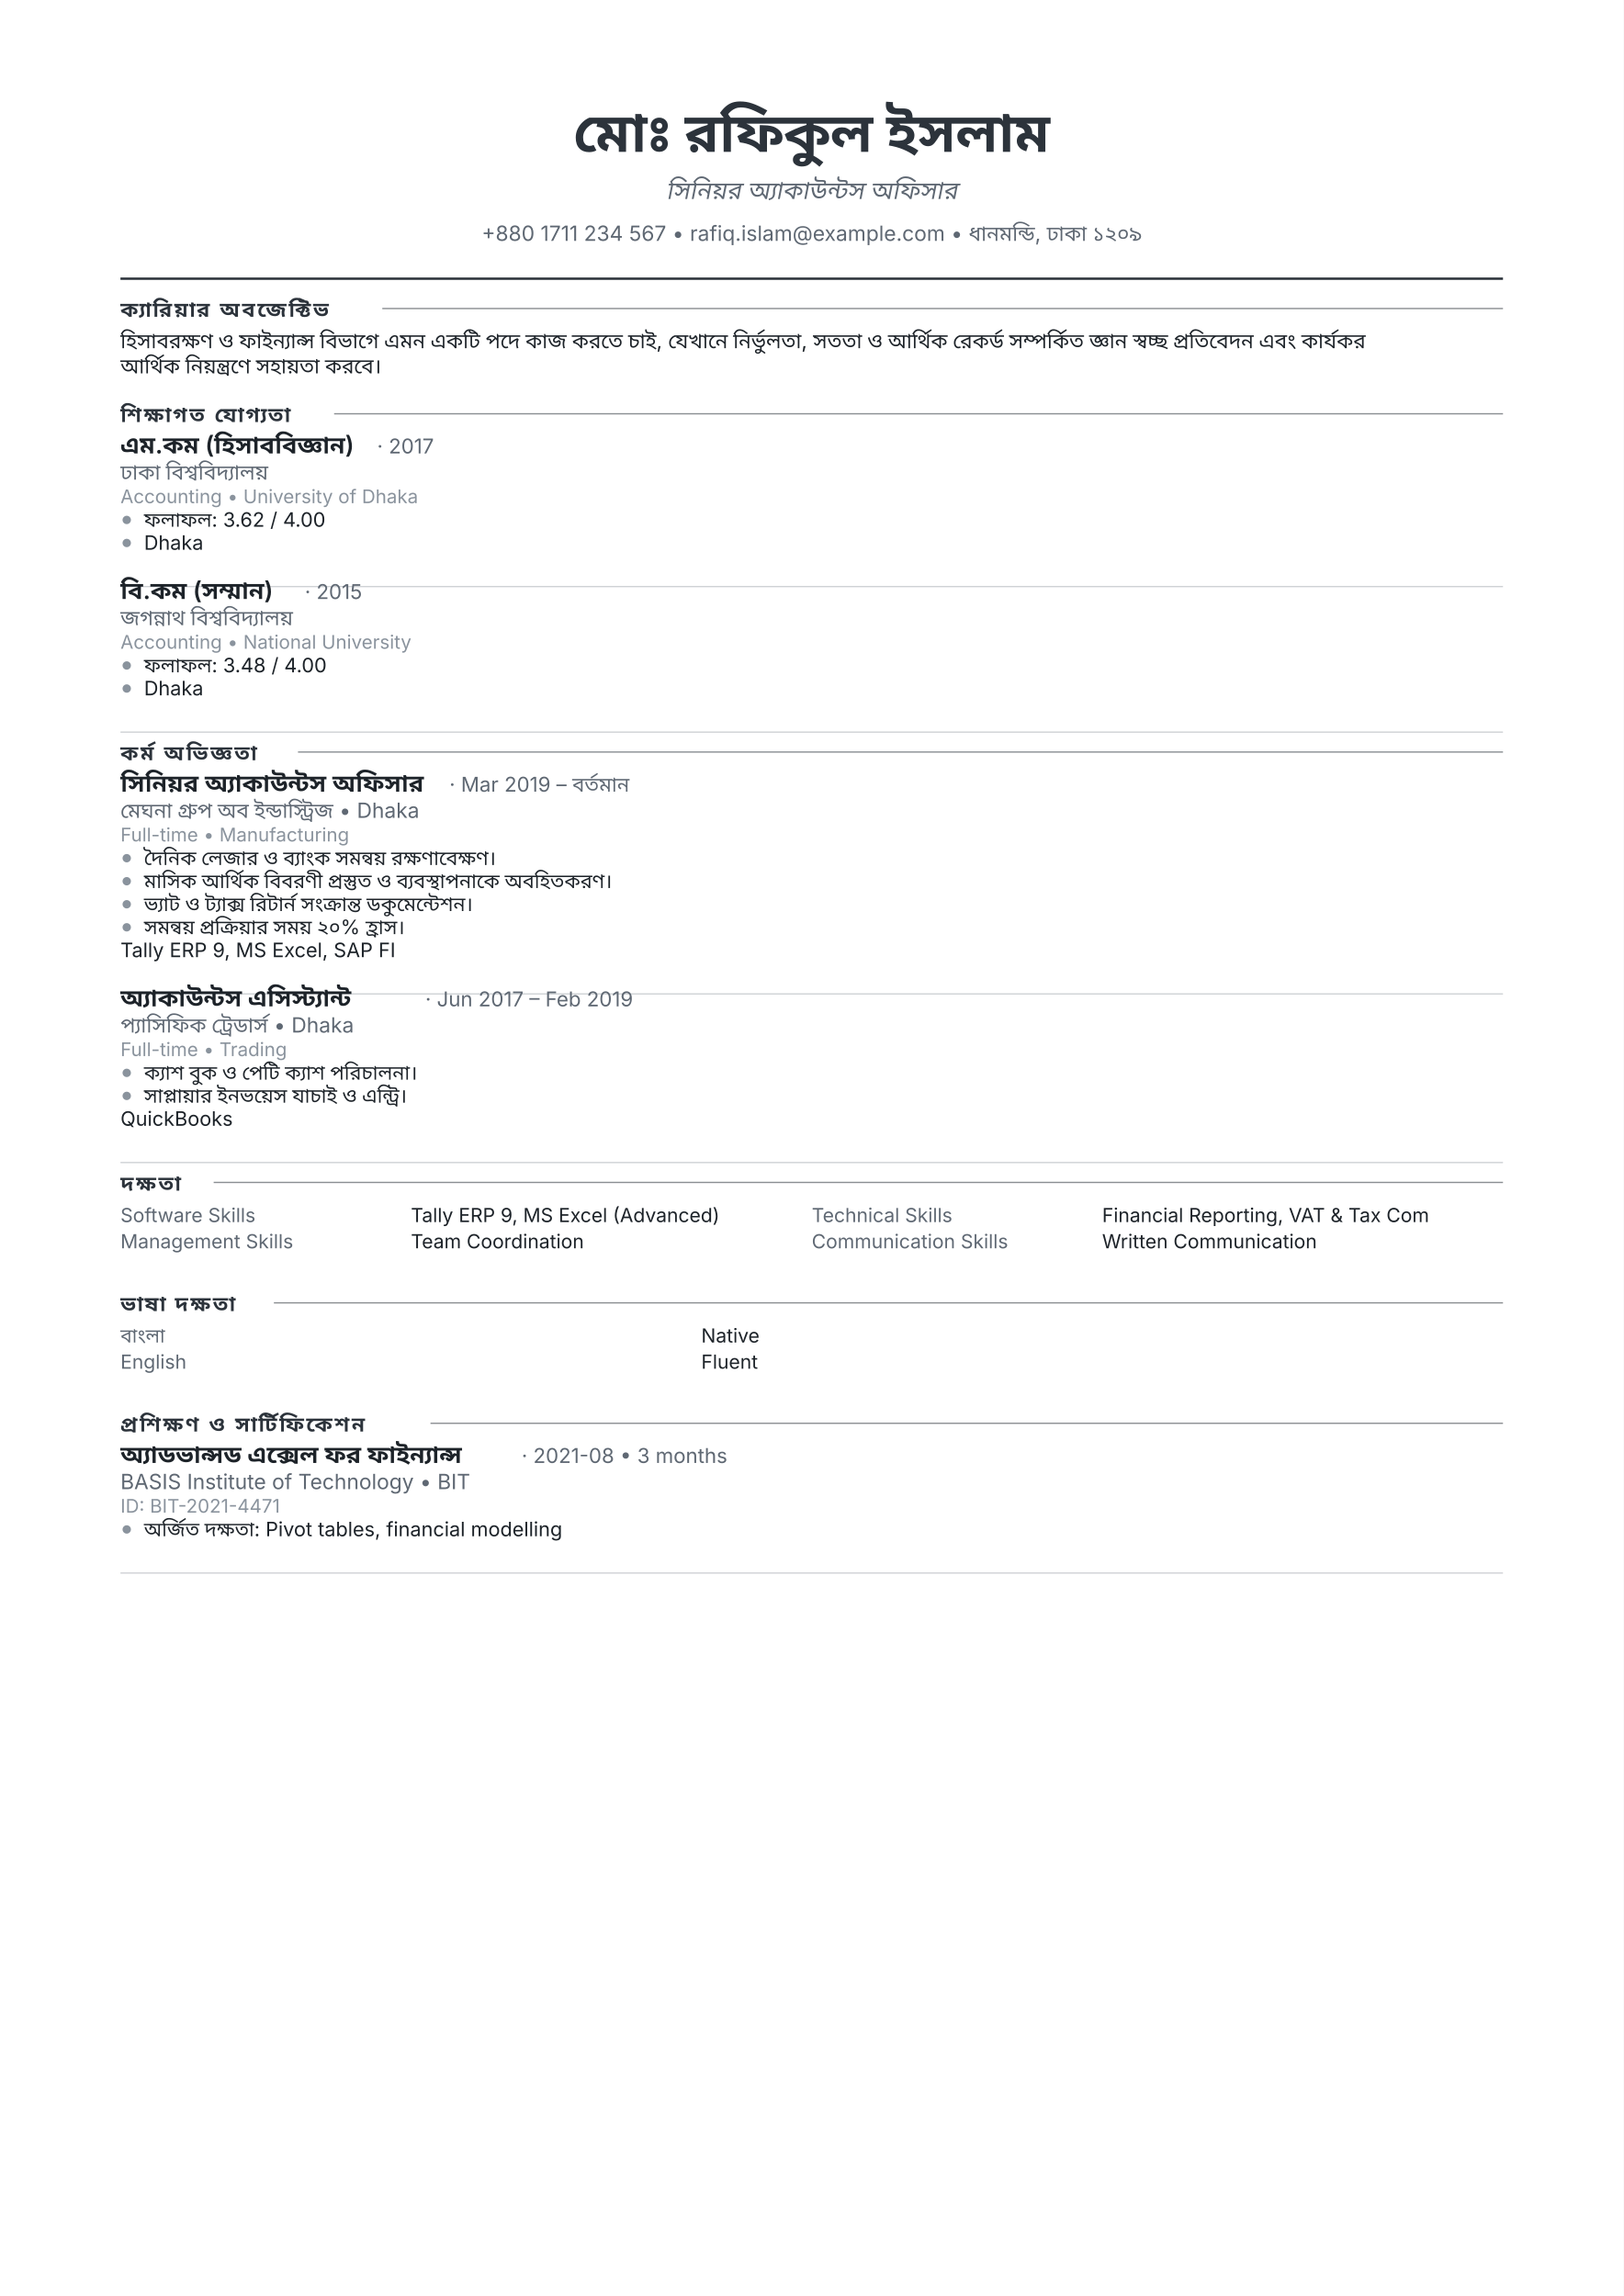
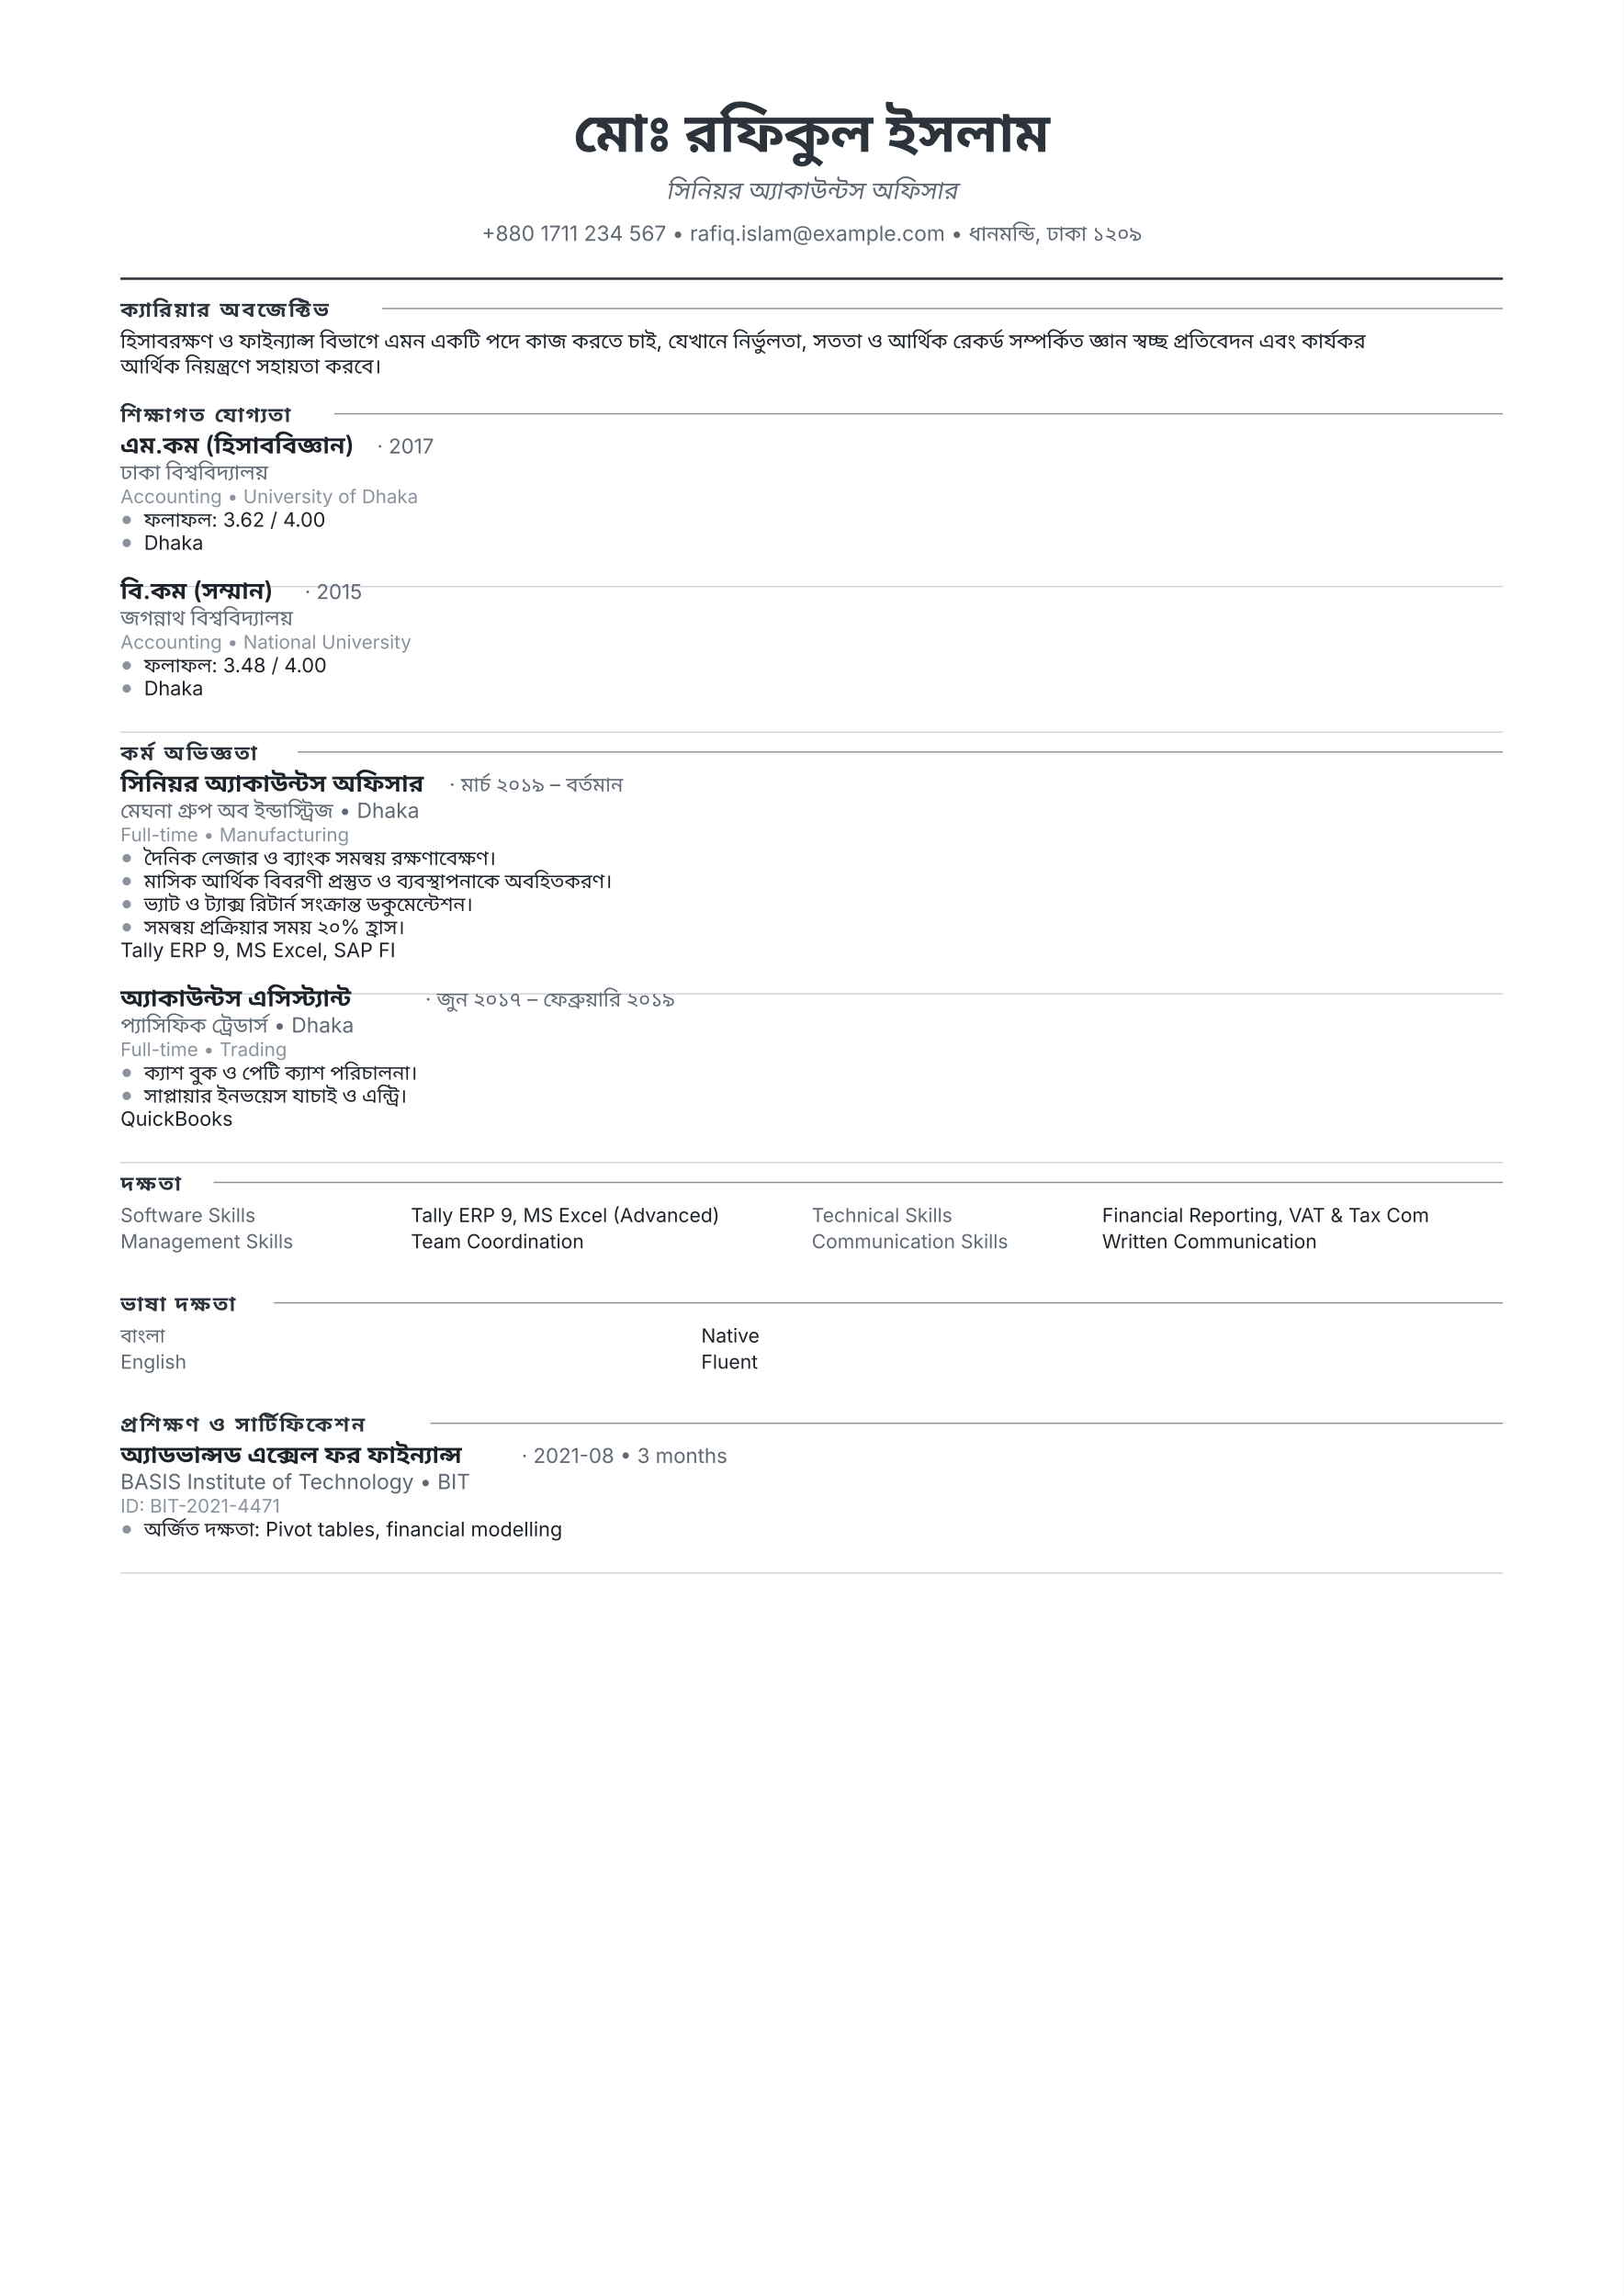
<svg xmlns="http://www.w3.org/2000/svg" width="620" height="877" viewBox="0 0 620 877" role="img" aria-label="CV template preview: Academic &amp; Research">
  <rect width="620" height="877" fill="#ffffff" />
  <rect x="0.0" y="0.0" width="620.0" height="877.0" fill="#ffffff" />
  <text x="310.0" y="58.0" font-family="Inter, Noto Sans Bengali, sans-serif" font-size="21" font-weight="700" fill="#2c333b" letter-spacing="-0.2" text-anchor="middle">মোঃ রফিকুল ইসলাম</text>
  <text x="310.0" y="76.0" font-family="Inter, Noto Sans Bengali, sans-serif" font-size="9.4" font-weight="400" fill="#5f6873" text-anchor="middle" font-style="italic">সিনিয়র অ্যাকাউন্টস অফিসার</text>
  <text x="310.0" y="92.0" font-family="Inter, Noto Sans Bengali, sans-serif" font-size="8" font-weight="400" fill="#5f6873" text-anchor="middle">+880 1711 234 567  •  rafiq.islam@example.com  •  ধানমন্ডি, ঢাকা ১২০৯</text>
  <rect x="46.0" y="106.0" width="528.0" height="0.9" fill="#2c333b" />
  <text x="46.0" y="121.0" font-family="Inter, Noto Sans Bengali, sans-serif" font-size="7.9" font-weight="700" fill="#2c333b" letter-spacing="0.9">ক্যারিয়ার অবজেক্টিভ</text>
  <rect x="146.0" y="117.6" width="428.0" height="0.5" fill="#2c333b" opacity="0.55" />
  <text x="46.0" y="133.0" font-family="Inter, Noto Sans Bengali, sans-serif" font-size="7.9" font-weight="400" fill="#1d2329">হিসাবরক্ষণ ও ফাইন্যান্স বিভাগে এমন একটি পদে কাজ করতে চাই, যেখানে নির্ভুলতা, সততা ও আর্থিক রেকর্ড সম্পর্কিত জ্ঞান স্বচ্ছ প্রতিবেদন এবং কার্যকর</text>
  <text x="46.0" y="142.6" font-family="Inter, Noto Sans Bengali, sans-serif" font-size="7.9" font-weight="400" fill="#1d2329">আর্থিক নিয়ন্ত্রণে সহায়তা করবে।</text>
  <text x="46.0" y="161.2" font-family="Inter, Noto Sans Bengali, sans-serif" font-size="7.9" font-weight="700" fill="#2c333b" letter-spacing="0.9">শিক্ষাগত যোগ্যতা</text>
  <rect x="127.6" y="157.8" width="446.4" height="0.5" fill="#2c333b" opacity="0.55" />
  <text x="46.0" y="173.2" font-family="Inter, Noto Sans Bengali, sans-serif" font-size="9.2" font-weight="600" fill="#1d2329">এম.কম (হিসাববিজ্ঞান)</text>
  <text x="144.0" y="173.2" font-family="Inter, Noto Sans Bengali, sans-serif" font-size="7.8" font-weight="400" fill="#5f6873">· 2017</text>
  <text x="46.0" y="183.2" font-family="Inter, Noto Sans Bengali, sans-serif" font-size="8" font-weight="400" fill="#5f6873">ঢাকা বিশ্ববিদ্যালয়</text>
  <text x="46.0" y="192.2" font-family="Inter, Noto Sans Bengali, sans-serif" font-size="7.2" font-weight="400" fill="#8a939d">Accounting • University of Dhaka</text>
  <circle cx="48.4" cy="198.6" r="1.6" fill="#8a939d" />
  <text x="55.0" y="201.2" font-family="Inter, Noto Sans Bengali, sans-serif" font-size="7.6" font-weight="400" fill="#1d2329">ফলাফল: 3.62 / 4.00</text>
  <circle cx="48.4" cy="207.4" r="1.6" fill="#8a939d" />
  <text x="55.0" y="210.0" font-family="Inter, Noto Sans Bengali, sans-serif" font-size="7.6" font-weight="400" fill="#1d2329">Dhaka</text>
  <rect x="46.0" y="223.8" width="528.0" height="0.5" fill="#5f6873" opacity="0.3" />
  <text x="46.0" y="228.8" font-family="Inter, Noto Sans Bengali, sans-serif" font-size="9.2" font-weight="600" fill="#1d2329">বি.কম (সম্মান)</text>
  <text x="116.4" y="228.8" font-family="Inter, Noto Sans Bengali, sans-serif" font-size="7.8" font-weight="400" fill="#5f6873">· 2015</text>
  <text x="46.0" y="238.8" font-family="Inter, Noto Sans Bengali, sans-serif" font-size="8" font-weight="400" fill="#5f6873">জগন্নাথ বিশ্ববিদ্যালয়</text>
  <text x="46.0" y="247.8" font-family="Inter, Noto Sans Bengali, sans-serif" font-size="7.2" font-weight="400" fill="#8a939d">Accounting • National University</text>
  <circle cx="48.4" cy="254.2" r="1.6" fill="#8a939d" />
  <text x="55.0" y="256.8" font-family="Inter, Noto Sans Bengali, sans-serif" font-size="7.6" font-weight="400" fill="#1d2329">ফলাফল: 3.48 / 4.00</text>
  <circle cx="48.4" cy="263.0" r="1.6" fill="#8a939d" />
  <text x="55.0" y="265.6" font-family="Inter, Noto Sans Bengali, sans-serif" font-size="7.6" font-weight="400" fill="#1d2329">Dhaka</text>
  <rect x="46.0" y="279.4" width="528.0" height="0.5" fill="#5f6873" opacity="0.3" />
  <text x="46.0" y="290.4" font-family="Inter, Noto Sans Bengali, sans-serif" font-size="7.9" font-weight="700" fill="#2c333b" letter-spacing="0.9">কর্ম অভিজ্ঞতা</text>
  <rect x="113.8" y="287.0" width="460.2" height="0.5" fill="#2c333b" opacity="0.55" />
  <text x="46.0" y="302.4" font-family="Inter, Noto Sans Bengali, sans-serif" font-size="9.2" font-weight="600" fill="#1d2329">সিনিয়র অ্যাকাউন্টস অফিসার</text>
-   <text x="171.6" y="302.4" font-family="Inter, Noto Sans Bengali, sans-serif" font-size="7.8" font-weight="400" fill="#5f6873">· Mar 2019 – বর্তমান</text>
+   <text x="171.6" y="302.4" font-family="Inter, Noto Sans Bengali, sans-serif" font-size="7.8" font-weight="400" fill="#5f6873">· মার্চ ২০১৯ – বর্তমান</text>
  <text x="46.0" y="312.4" font-family="Inter, Noto Sans Bengali, sans-serif" font-size="8" font-weight="400" fill="#5f6873">মেঘনা গ্রুপ অব ইন্ডাস্ট্রিজ • Dhaka</text>
  <text x="46.0" y="321.4" font-family="Inter, Noto Sans Bengali, sans-serif" font-size="7.2" font-weight="400" fill="#8a939d">Full-time • Manufacturing</text>
  <circle cx="48.4" cy="327.8" r="1.6" fill="#8a939d" />
  <text x="55.0" y="330.4" font-family="Inter, Noto Sans Bengali, sans-serif" font-size="7.6" font-weight="400" fill="#1d2329">দৈনিক লেজার ও ব্যাংক সমন্বয় রক্ষণাবেক্ষণ।</text>
  <circle cx="48.4" cy="336.6" r="1.6" fill="#8a939d" />
  <text x="55.0" y="339.2" font-family="Inter, Noto Sans Bengali, sans-serif" font-size="7.6" font-weight="400" fill="#1d2329">মাসিক আর্থিক বিবরণী প্রস্তুত ও ব্যবস্থাপনাকে অবহিতকরণ।</text>
  <circle cx="48.4" cy="345.4" r="1.6" fill="#8a939d" />
  <text x="55.0" y="348.0" font-family="Inter, Noto Sans Bengali, sans-serif" font-size="7.6" font-weight="400" fill="#1d2329">ভ্যাট ও ট্যাক্স রিটার্ন সংক্রান্ত ডকুমেন্টেশন।</text>
  <circle cx="48.4" cy="354.2" r="1.6" fill="#8a939d" />
  <text x="55.0" y="356.8" font-family="Inter, Noto Sans Bengali, sans-serif" font-size="7.6" font-weight="400" fill="#1d2329">সমন্বয় প্রক্রিয়ার সময় ২০% হ্রাস।</text>
  <text x="46.0" y="365.6" font-family="Inter, Noto Sans Bengali, sans-serif" font-size="7.6" font-weight="400" fill="#1d2329">Tally ERP 9, MS Excel, SAP FI</text>
  <rect x="46.0" y="379.4" width="528.0" height="0.5" fill="#5f6873" opacity="0.3" />
  <text x="46.0" y="384.4" font-family="Inter, Noto Sans Bengali, sans-serif" font-size="9.2" font-weight="600" fill="#1d2329">অ্যাকাউন্টস এসিস্ট্যান্ট</text>
-   <text x="162.4" y="384.4" font-family="Inter, Noto Sans Bengali, sans-serif" font-size="7.8" font-weight="400" fill="#5f6873">· Jun 2017 – Feb 2019</text>
+   <text x="162.4" y="384.4" font-family="Inter, Noto Sans Bengali, sans-serif" font-size="7.8" font-weight="400" fill="#5f6873">· জুন ২০১৭ – ফেব্রুয়ারি ২০১৯</text>
  <text x="46.0" y="394.4" font-family="Inter, Noto Sans Bengali, sans-serif" font-size="8" font-weight="400" fill="#5f6873">প্যাসিফিক ট্রেডার্স • Dhaka</text>
  <text x="46.0" y="403.4" font-family="Inter, Noto Sans Bengali, sans-serif" font-size="7.2" font-weight="400" fill="#8a939d">Full-time • Trading</text>
  <circle cx="48.4" cy="409.8" r="1.6" fill="#8a939d" />
  <text x="55.0" y="412.4" font-family="Inter, Noto Sans Bengali, sans-serif" font-size="7.6" font-weight="400" fill="#1d2329">ক্যাশ বুক ও পেটি ক্যাশ পরিচালনা।</text>
  <circle cx="48.4" cy="418.6" r="1.6" fill="#8a939d" />
  <text x="55.0" y="421.2" font-family="Inter, Noto Sans Bengali, sans-serif" font-size="7.6" font-weight="400" fill="#1d2329">সাপ্লায়ার ইনভয়েস যাচাই ও এন্ট্রি।</text>
  <text x="46.0" y="430.0" font-family="Inter, Noto Sans Bengali, sans-serif" font-size="7.6" font-weight="400" fill="#1d2329">QuickBooks</text>
  <rect x="46.0" y="443.8" width="528.0" height="0.5" fill="#5f6873" opacity="0.3" />
  <text x="46.0" y="454.8" font-family="Inter, Noto Sans Bengali, sans-serif" font-size="7.9" font-weight="700" fill="#2c333b" letter-spacing="0.9">দক্ষতা</text>
  <rect x="81.6" y="451.4" width="492.4" height="0.5" fill="#2c333b" opacity="0.55" />
  <text x="46.0" y="466.8" font-family="Inter, Noto Sans Bengali, sans-serif" font-size="7.4" font-weight="400" fill="#5f6873">Software Skills</text>
  <text x="156.9" y="466.8" font-family="Inter, Noto Sans Bengali, sans-serif" font-size="7.4" font-weight="400" fill="#1d2329">Tally ERP 9, MS Excel (Advanced)</text>
  <text x="310.0" y="466.8" font-family="Inter, Noto Sans Bengali, sans-serif" font-size="7.4" font-weight="400" fill="#5f6873">Technical Skills</text>
  <text x="420.9" y="466.8" font-family="Inter, Noto Sans Bengali, sans-serif" font-size="7.4" font-weight="400" fill="#1d2329">Financial Reporting, VAT &amp; Tax Com</text>
  <text x="46.0" y="476.8" font-family="Inter, Noto Sans Bengali, sans-serif" font-size="7.4" font-weight="400" fill="#5f6873">Management Skills</text>
  <text x="156.9" y="476.8" font-family="Inter, Noto Sans Bengali, sans-serif" font-size="7.4" font-weight="400" fill="#1d2329">Team Coordination</text>
  <text x="310.0" y="476.8" font-family="Inter, Noto Sans Bengali, sans-serif" font-size="7.4" font-weight="400" fill="#5f6873">Communication Skills</text>
  <text x="420.9" y="476.8" font-family="Inter, Noto Sans Bengali, sans-serif" font-size="7.4" font-weight="400" fill="#1d2329">Written Communication</text>
  <text x="46.0" y="500.8" font-family="Inter, Noto Sans Bengali, sans-serif" font-size="7.9" font-weight="700" fill="#2c333b" letter-spacing="0.9">ভাষা দক্ষতা</text>
  <rect x="104.6" y="497.4" width="469.4" height="0.5" fill="#2c333b" opacity="0.55" />
  <text x="46.0" y="512.8" font-family="Inter, Noto Sans Bengali, sans-serif" font-size="7.4" font-weight="400" fill="#5f6873">বাংলা</text>
  <text x="267.8" y="512.8" font-family="Inter, Noto Sans Bengali, sans-serif" font-size="7.4" font-weight="400" fill="#1d2329">Native</text>
  <text x="46.0" y="522.8" font-family="Inter, Noto Sans Bengali, sans-serif" font-size="7.4" font-weight="400" fill="#5f6873">English</text>
  <text x="267.8" y="522.8" font-family="Inter, Noto Sans Bengali, sans-serif" font-size="7.4" font-weight="400" fill="#1d2329">Fluent</text>
  <text x="46.0" y="546.8" font-family="Inter, Noto Sans Bengali, sans-serif" font-size="7.9" font-weight="700" fill="#2c333b" letter-spacing="0.9">প্রশিক্ষণ ও সার্টিফিকেশন</text>
  <rect x="164.4" y="543.4" width="409.6" height="0.5" fill="#2c333b" opacity="0.55" />
  <text x="46.0" y="558.8" font-family="Inter, Noto Sans Bengali, sans-serif" font-size="9.2" font-weight="600" fill="#1d2329">অ্যাডভান্সড এক্সেল ফর ফাইন্যান্স</text>
  <text x="199.2" y="558.8" font-family="Inter, Noto Sans Bengali, sans-serif" font-size="7.8" font-weight="400" fill="#5f6873">· 2021-08 • 3 months</text>
  <text x="46.0" y="568.8" font-family="Inter, Noto Sans Bengali, sans-serif" font-size="8" font-weight="400" fill="#5f6873">BASIS Institute of Technology • BIT</text>
  <text x="46.0" y="577.8" font-family="Inter, Noto Sans Bengali, sans-serif" font-size="7.2" font-weight="400" fill="#8a939d">ID: BIT-2021-4471</text>
  <circle cx="48.4" cy="584.2" r="1.6" fill="#8a939d" />
  <text x="55.0" y="586.8" font-family="Inter, Noto Sans Bengali, sans-serif" font-size="7.6" font-weight="400" fill="#1d2329">অর্জিত দক্ষতা: Pivot tables, financial modelling</text>
  <rect x="46.0" y="600.6" width="528.0" height="0.5" fill="#5f6873" opacity="0.3" />
</svg>
